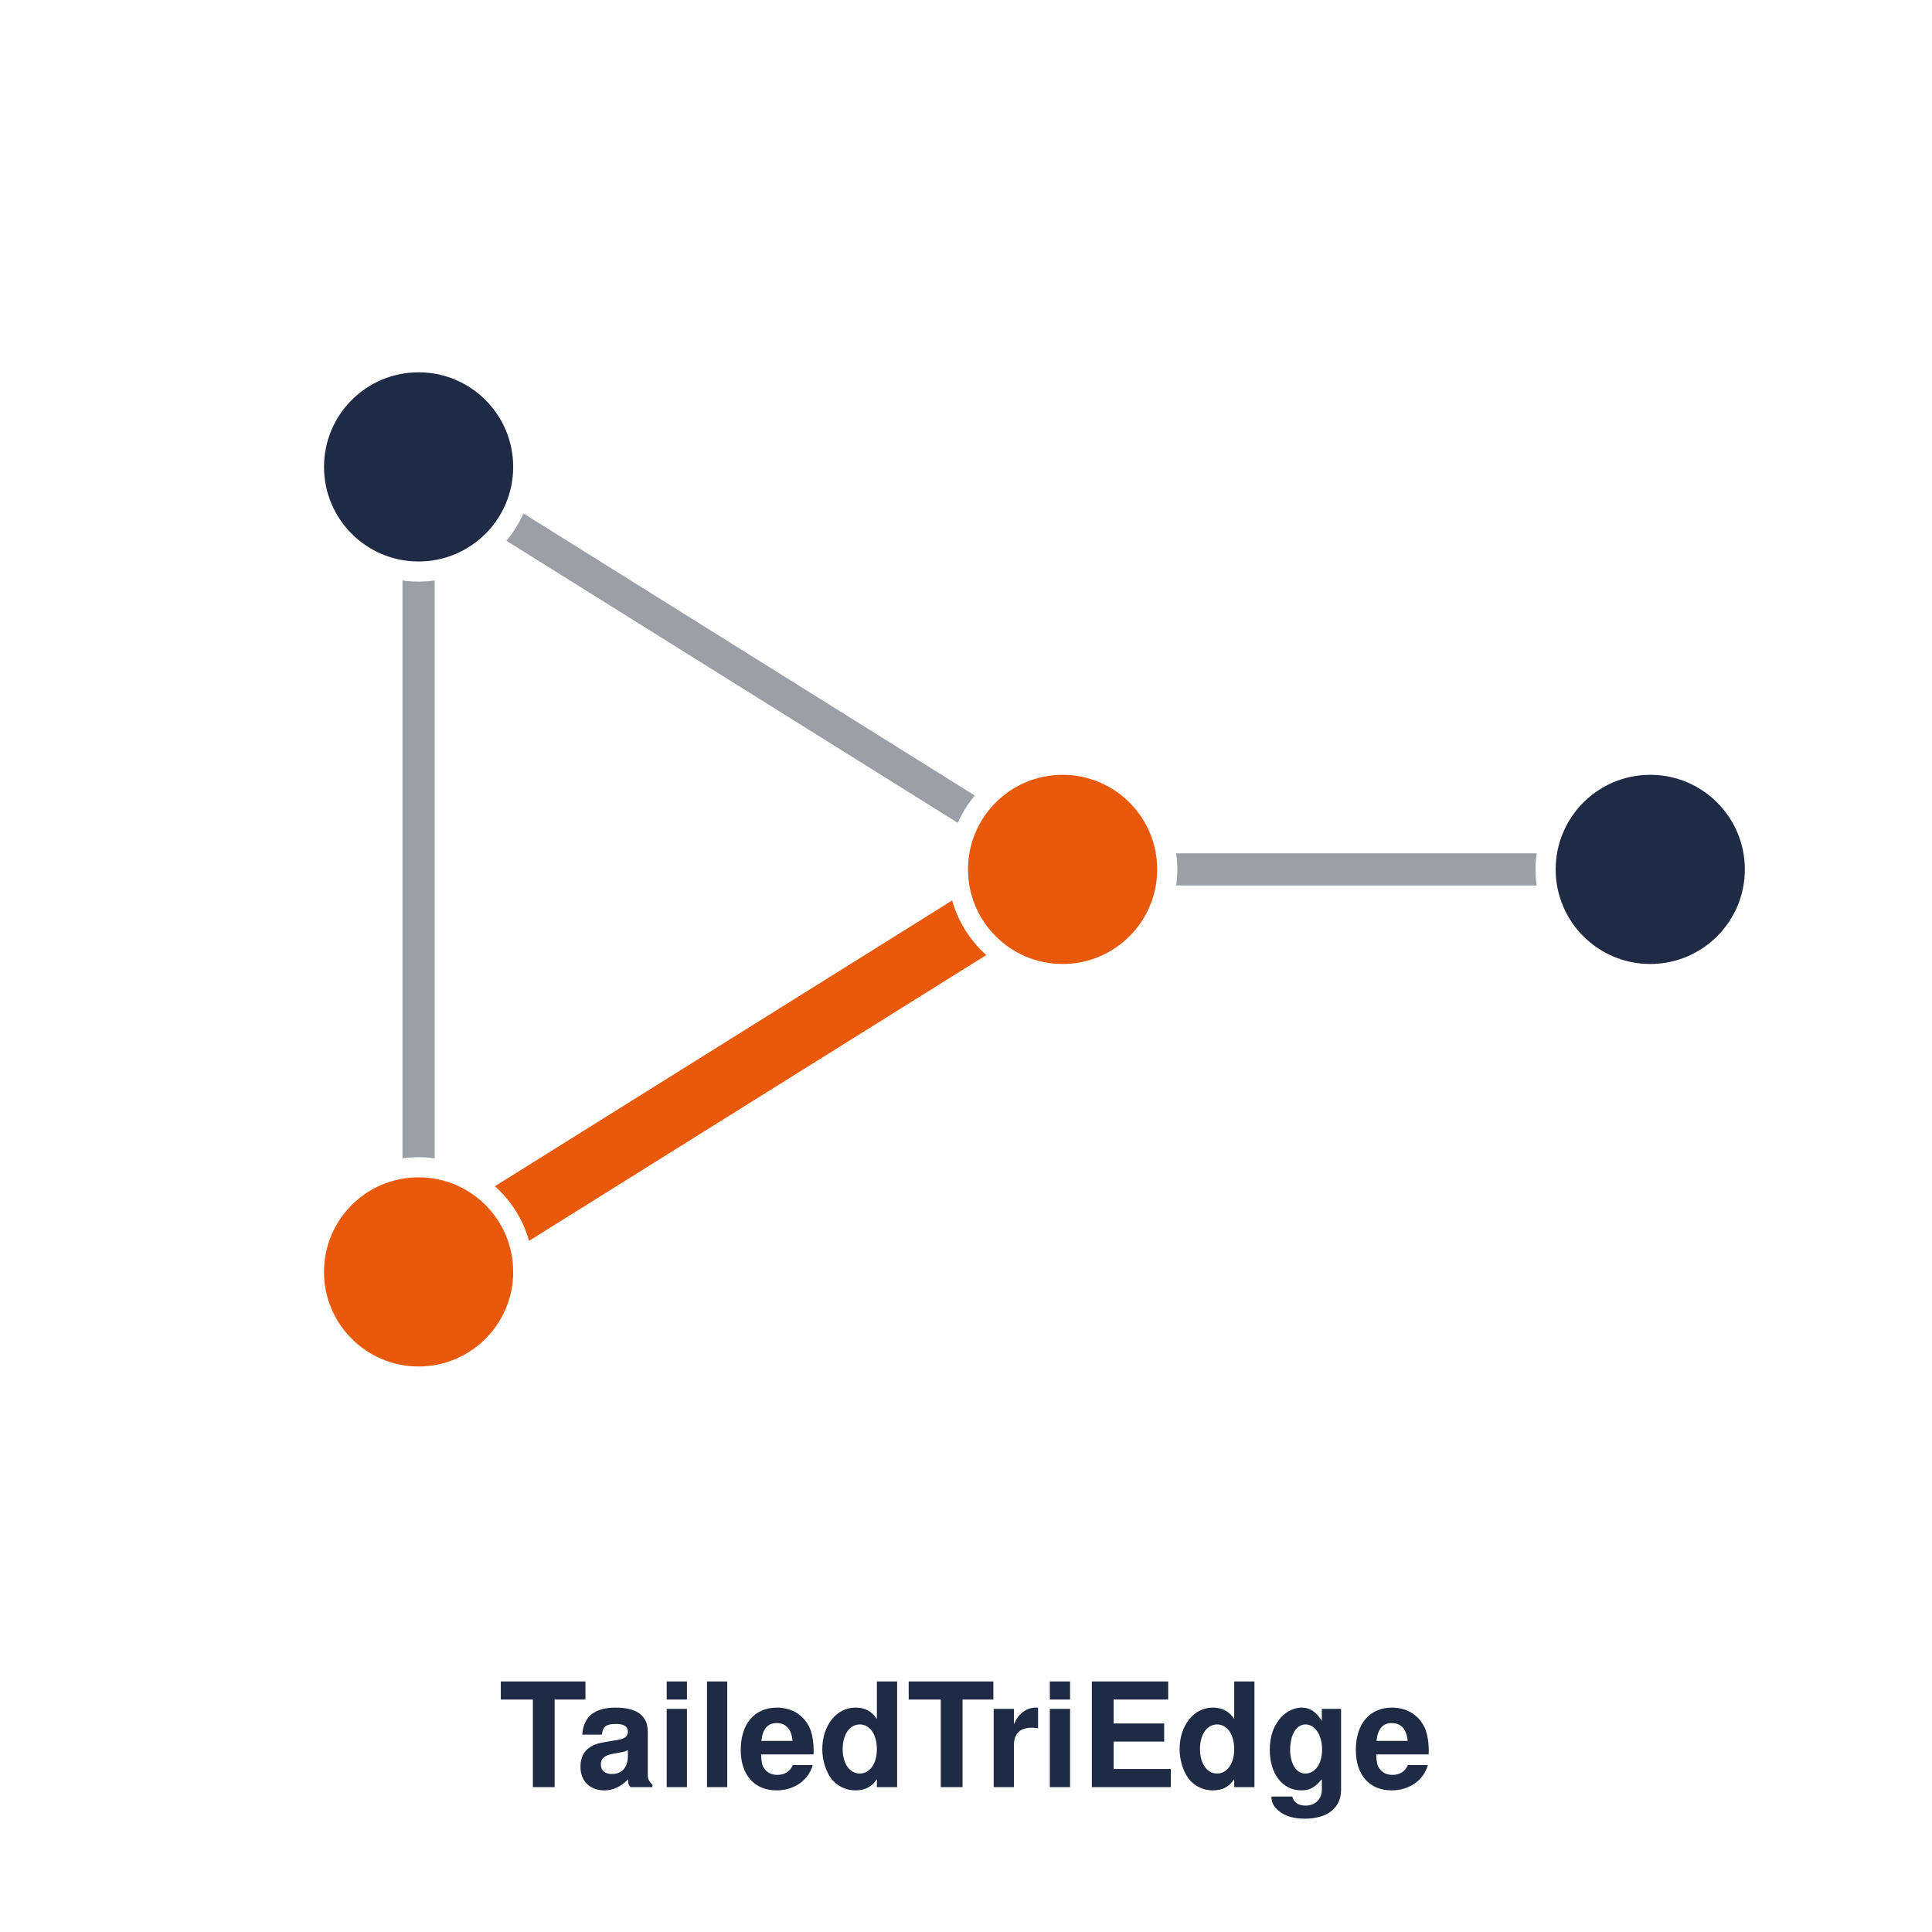
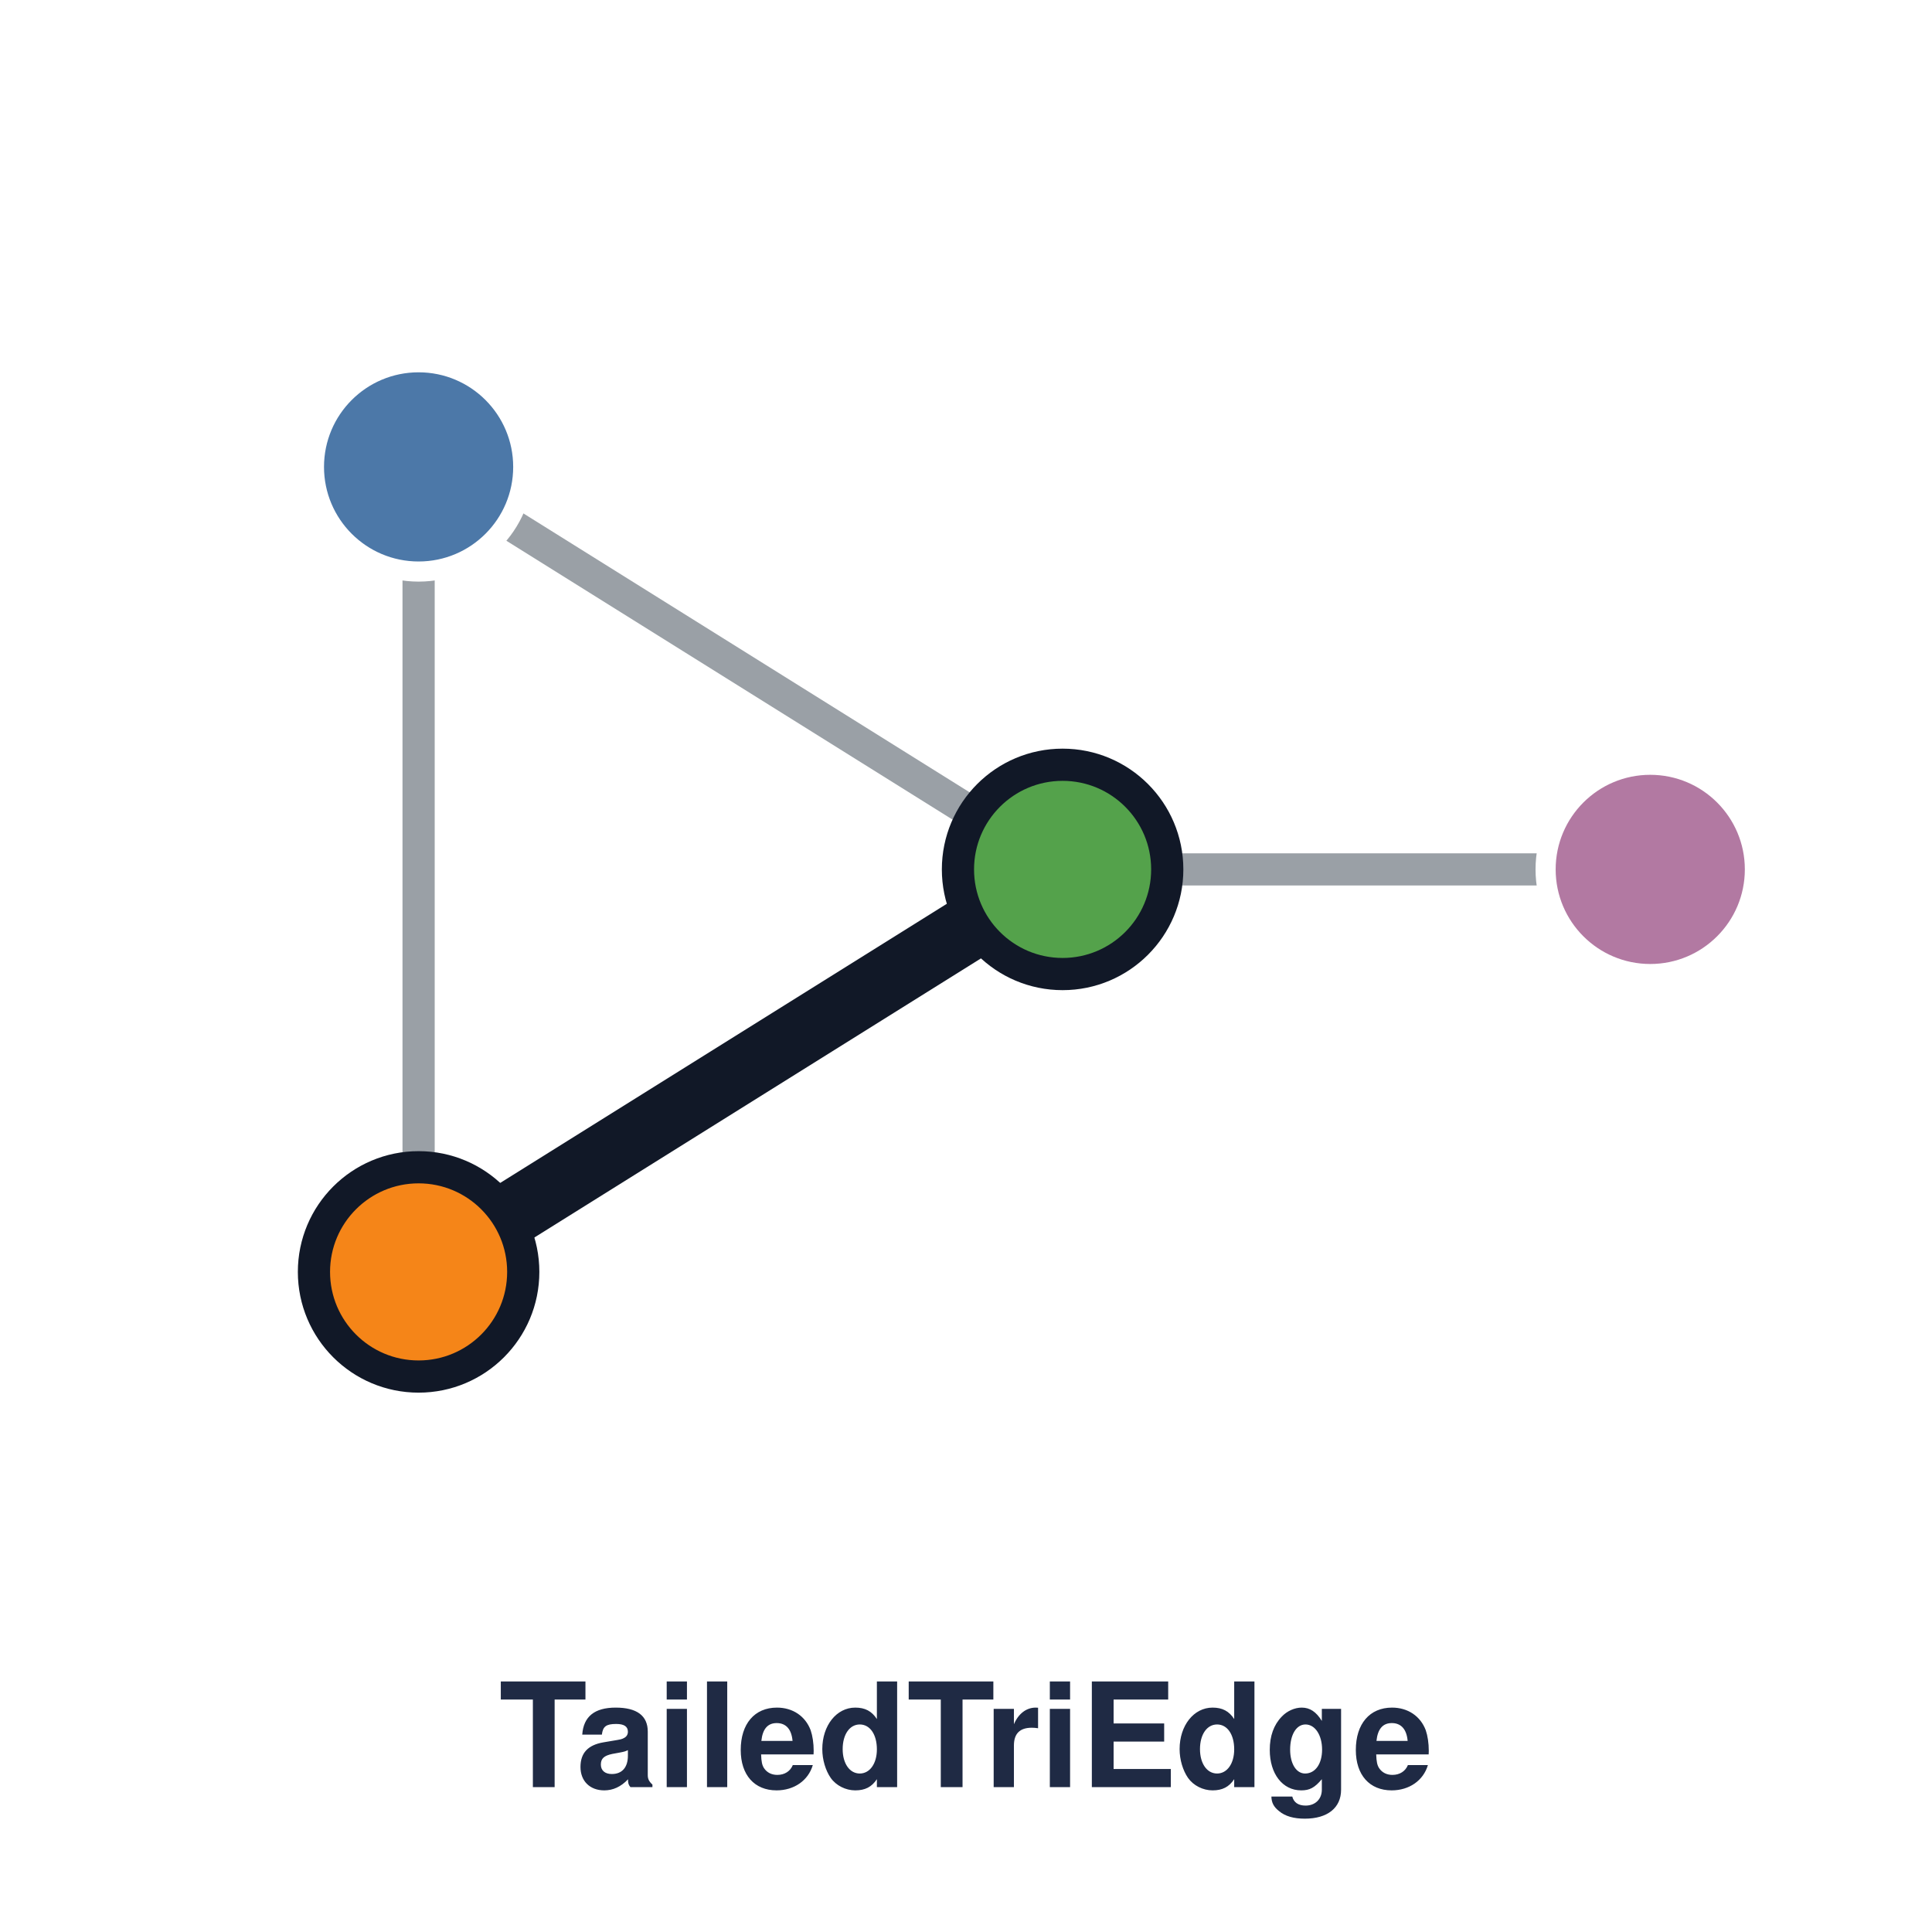
<svg xmlns="http://www.w3.org/2000/svg" viewBox="0 0 240 240" width="240" height="240" role="img" aria-label="TailedTriEdge (orbit 8)">
  <rect width="240" height="240" fill="#ffffff" />
  <line x1="52.0" y1="58.0" x2="52.0" y2="158.0" stroke="#9aa0a6" stroke-width="4" stroke-linecap="round" />
  <line x1="52.0" y1="58.0" x2="132.0" y2="108.0" stroke="#9aa0a6" stroke-width="4" stroke-linecap="round" />
  <line x1="132.0" y1="108.0" x2="205.0" y2="108.0" stroke="#9aa0a6" stroke-width="4" stroke-linecap="round" />
-   <line x1="52.0" y1="158.0" x2="132.0" y2="108.0" stroke="#e8590c" stroke-width="8" stroke-linecap="round" />
-   <circle cx="52.0" cy="58.0" r="13" fill="#1f2a44" stroke="#ffffff" stroke-width="2.5" />
-   <circle cx="52.0" cy="158.0" r="13" fill="#e8590c" stroke="#ffffff" stroke-width="2.5" />
-   <circle cx="132.0" cy="108.0" r="13" fill="#e8590c" stroke="#ffffff" stroke-width="2.5" />
-   <circle cx="205.0" cy="108.0" r="13" fill="#1f2a44" stroke="#ffffff" stroke-width="2.5" />
+   <line x1="52.0" y1="158.0" x2="132.0" y2="108.0" stroke="#111827" stroke-width="8" stroke-linecap="round" />
+   <circle cx="52.0" cy="58.0" r="13" fill="#4c78a8" stroke="#ffffff" stroke-width="2.5" />
+   <circle cx="52.0" cy="158.0" r="13" fill="#f58518" stroke="#111827" stroke-width="4" />
+   <circle cx="132.0" cy="108.0" r="13" fill="#54a24b" stroke="#111827" stroke-width="4" />
+   <circle cx="205.0" cy="108.0" r="13" fill="#b279a2" stroke="#ffffff" stroke-width="2.5" />
  <text x="120.0" y="222" text-anchor="middle" font-family="Segoe UI, Helvetica, Arial, sans-serif" font-size="18" font-weight="600" fill="#1f2a44">TailedTriEdge</text>
</svg>
